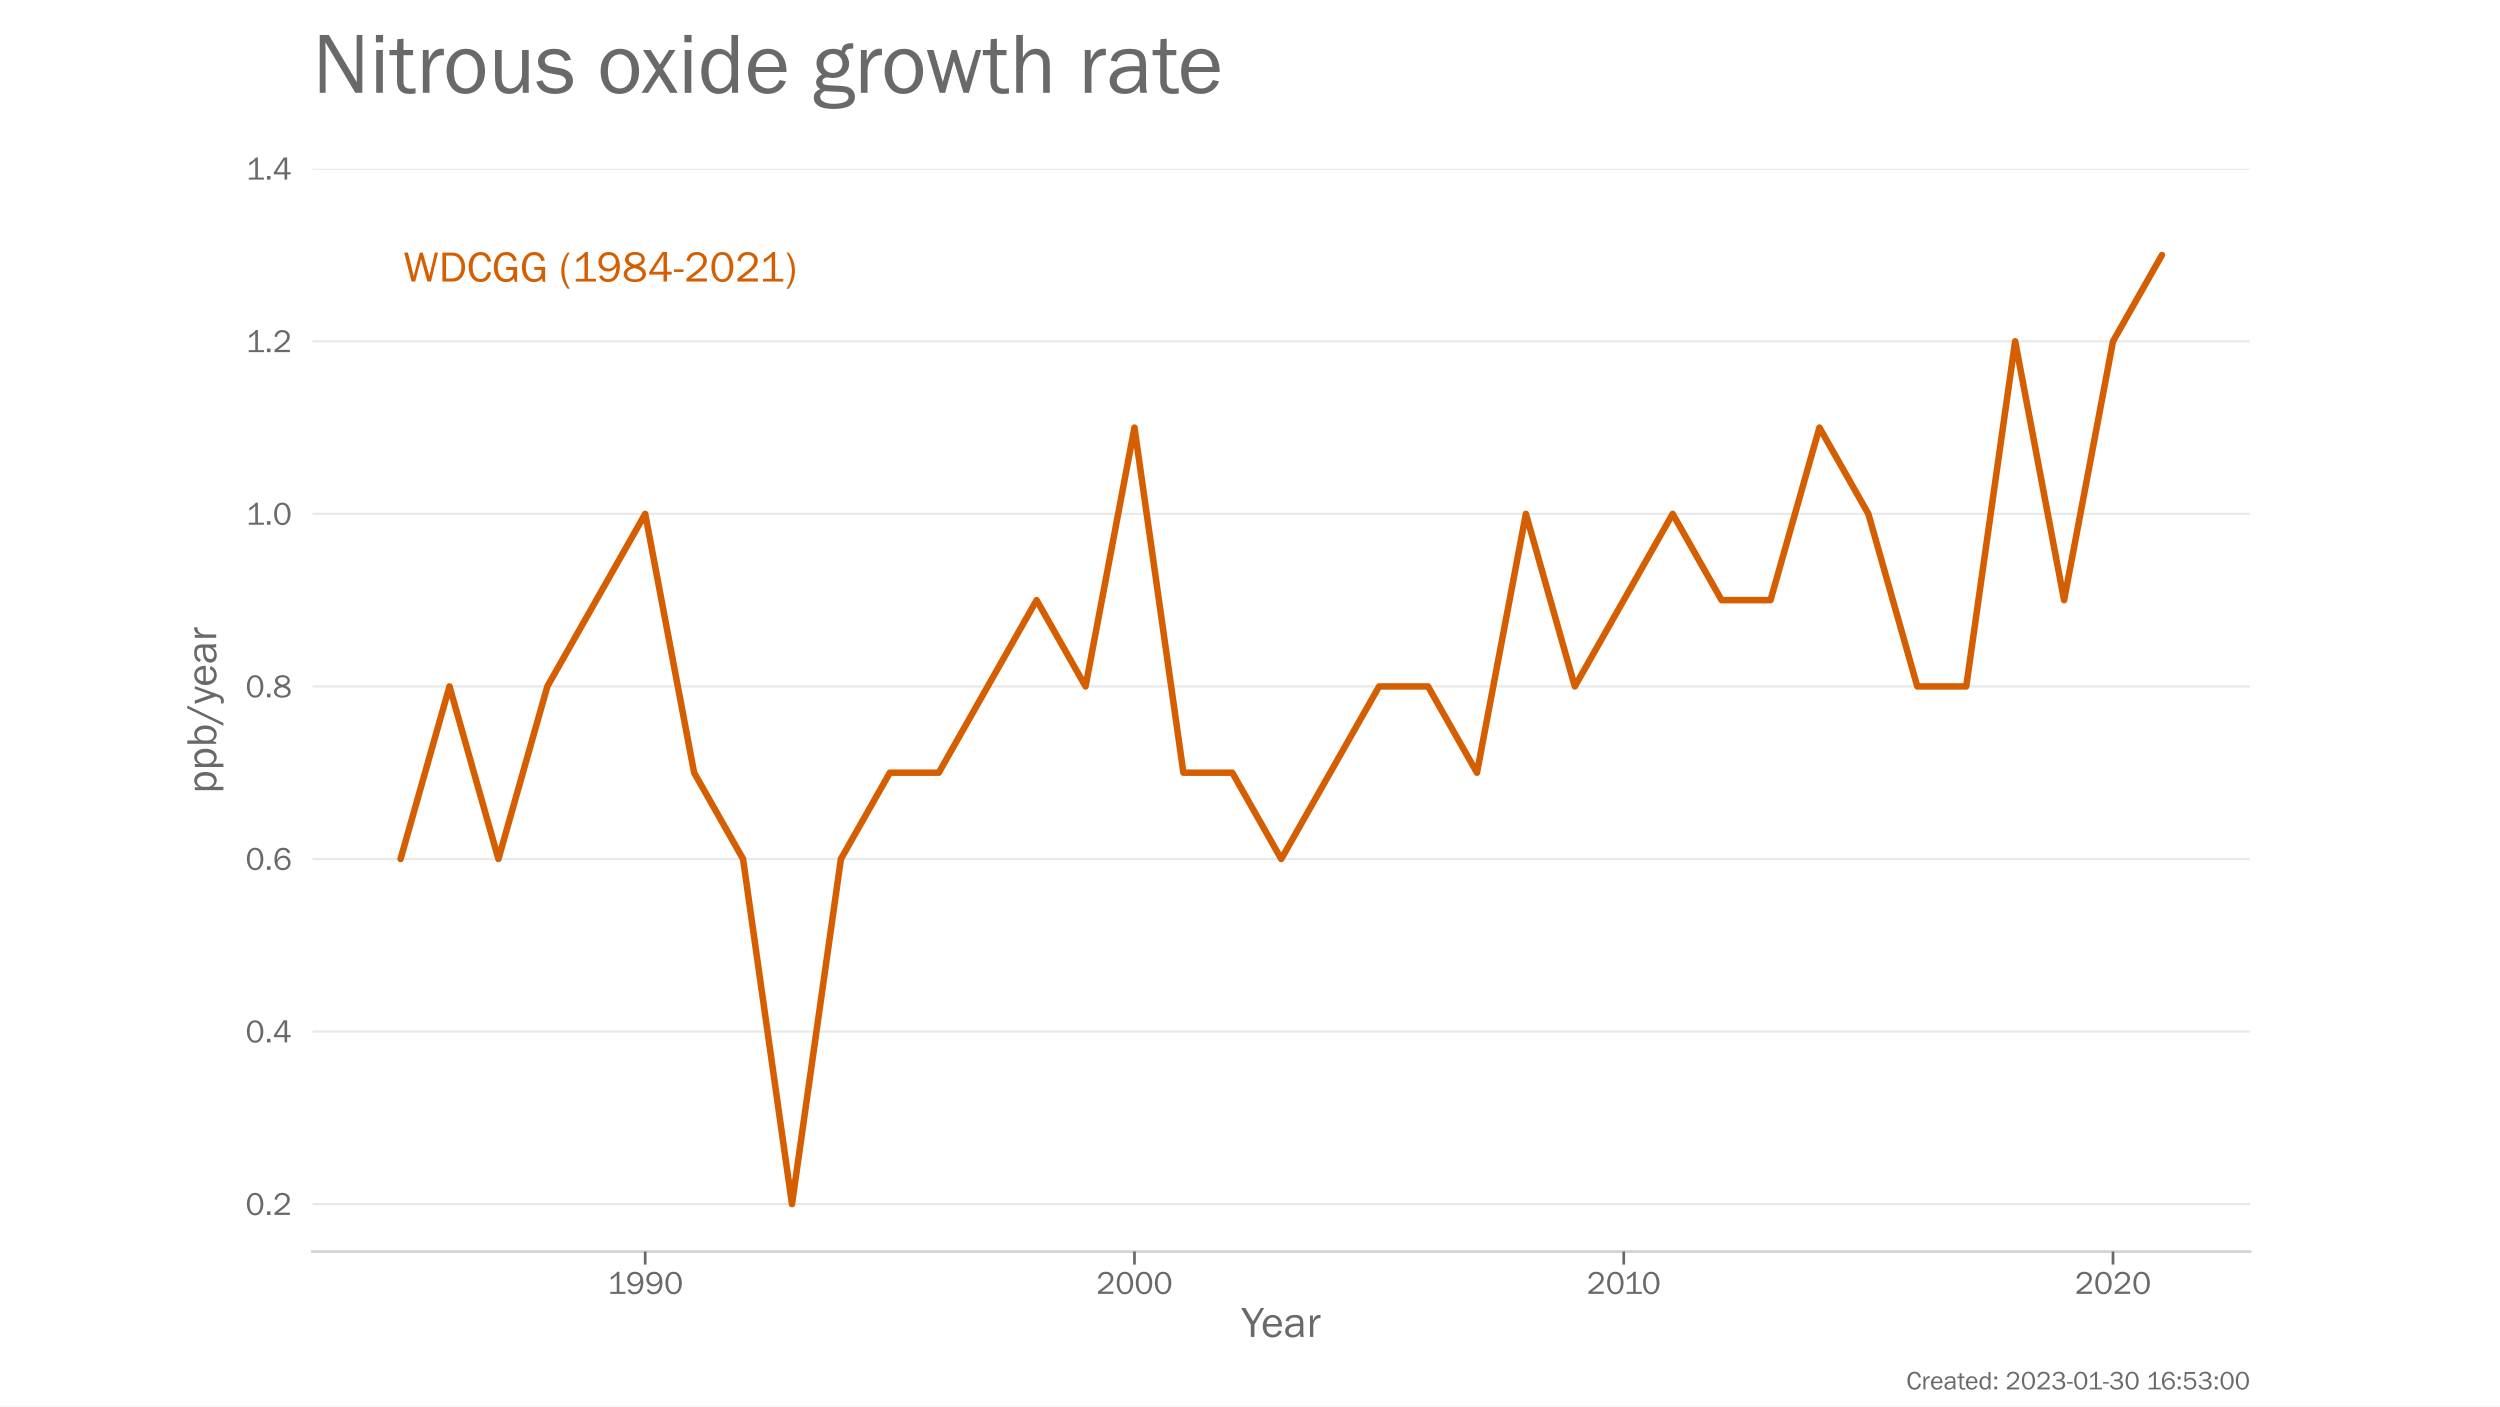
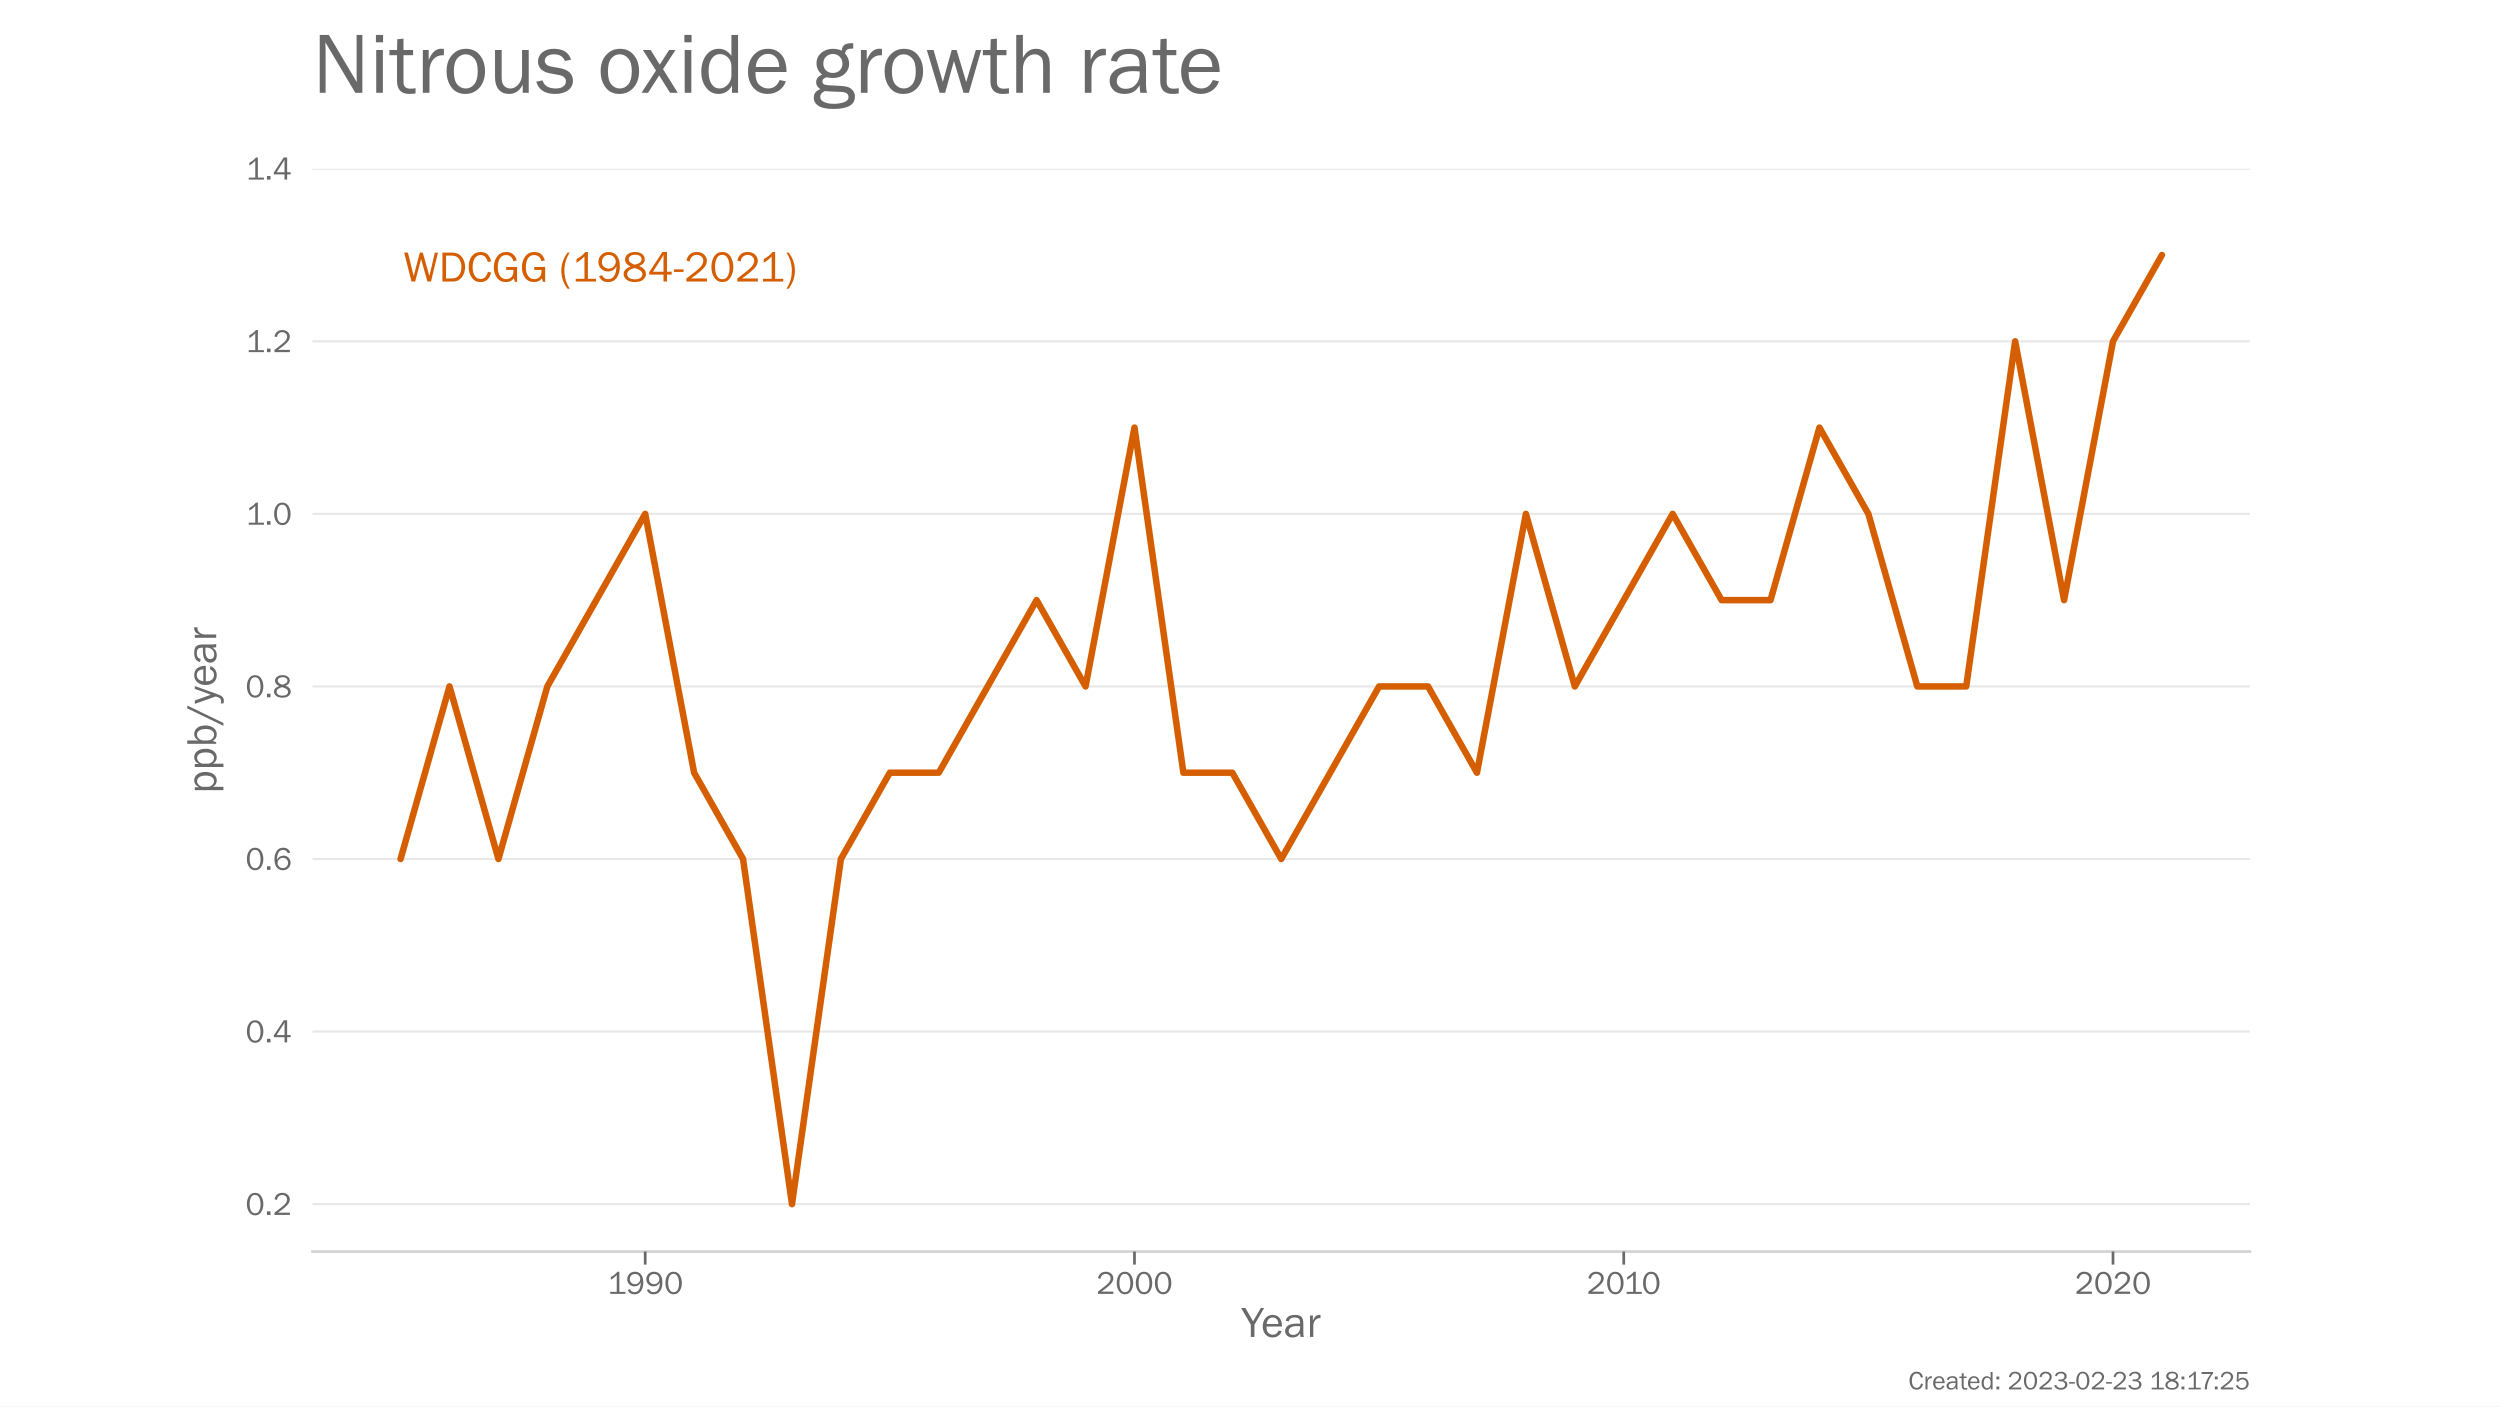
<svg xmlns="http://www.w3.org/2000/svg" xmlns:xlink="http://www.w3.org/1999/xlink" height="648pt" version="1.1" viewBox="0 0 1152 648" width="1152pt">
  <defs>
    <style type="text/css">*{stroke-linecap:butt;stroke-linejoin:round;}</style>
  </defs>
  <g id="figure_1">
    <g id="patch_1">
      <path d="M 0 648  L 1152 648  L 1152 0  L 0 0  z " style="fill:#ffffff;" />
    </g>
    <g id="axes_1">
      <g id="patch_2">
        <path d="M 144 576.72  L 1036.8 576.72  L 1036.8 77.76  L 144 77.76  z " style="fill:none;" />
      </g>
      <g id="patch_3">
        <path d="M 144 576.72  L 1036.8 576.72  " style="fill:none;stroke:#d3d3d3;stroke-linecap:square;stroke-linejoin:miter;stroke-width:1.25;" />
      </g>
      <g id="matplotlib.axis_1">
        <g id="xtick_1">
          <g id="line2d_1">
            <defs>
-               <path d="M 0 0  L 0 6  " id="ma81c5654a3" style="stroke:#696969;stroke-width:1.25;" />
+               <path d="M 0 0  L 0 6  " id="m50f2cbb5c1" style="stroke:#696969;stroke-width:1.25;" />
            </defs>
            <g>
-               <use style="fill:#696969;stroke:#696969;stroke-width:1.25;" x="297.309" xlink:href="#ma81c5654a3" y="576.72" />
+               <use style="fill:#696969;stroke:#696969;stroke-width:1.25;" x="297.309" xlink:href="#m50f2cbb5c1" y="576.72" />
            </g>
          </g>
          <g id="text_1">
            <g style="fill:#696969;" transform="translate(279.82 596.2184)scale(0.15 -0.15)">
              <defs>
                <path d="M 55.859 6.203  L 55.859 0  L 9.188 0  L 9.188 6.203  L 29.203 6.203  L 29.203 57.672  Q 20.359 48.438 10.844 43.266  L 10.844 51.656  Q 23.969 58.547 31.203 68.016  L 37.156 68.016  L 37.156 6.203  z " id="FranklinGothic-Book-49" />
                <path d="M 5.719 12.156  L 12.406 14.594  Q 16.547 5.375 26.375 5.375  Q 35.891 5.375 40.703 13.375  Q 45.516 21.391 45.656 35.109  Q 39.109 23.094 25.984 23.094  Q 16.703 23.094 10.406 29.422  Q 4.109 35.75 4.109 45.062  Q 4.109 54.547 10.719 61.281  Q 17.328 68.016 27.594 68.016  Q 40.141 68.016 46.828 59.203  Q 53.516 50.391 53.516 34.969  Q 53.516 18.75 46.438 8.719  Q 39.359 -1.312 26.266 -1.312  Q 10.984 -1.312 5.719 12.156  z M 27.828 29.781  Q 34.719 29.781 39.375 34.594  Q 44.047 39.406 44.047 45.844  Q 44.047 52.094 39.625 56.578  Q 35.203 61.078 27.984 61.078  Q 20.656 61.078 16.406 56.469  Q 12.156 51.859 12.156 45.219  Q 12.156 38.094 16.859 33.938  Q 21.578 29.781 27.828 29.781  z " id="FranklinGothic-Book-57" />
                <path d="M 29.391 -1.312  Q 17.875 -1.312 10.984 8.672  Q 4.109 18.656 4.109 33.453  Q 4.109 48 10.641 58  Q 17.188 68.016 29.156 68.016  Q 41.656 68.016 48.125 57.562  Q 54.594 47.125 54.594 33.062  Q 54.594 19.281 47.953 8.984  Q 41.312 -1.312 29.391 -1.312  z M 29.438 5.219  Q 37.891 5.219 41.938 12.859  Q 46 20.516 46 32.078  Q 46 44.734 41.844 53.125  Q 37.703 61.531 29.047 61.531  Q 20.703 61.531 16.625 53.859  Q 12.547 46.188 12.547 33.688  Q 12.547 20.703 16.844 12.953  Q 21.141 5.219 29.438 5.219  z " id="FranklinGothic-Book-48" />
              </defs>
              <use xlink:href="#FranklinGothic-Book-49" />
              <use x="57.268" xlink:href="#FranklinGothic-Book-57" />
              <use x="115.91" xlink:href="#FranklinGothic-Book-57" />
              <use x="174.553" xlink:href="#FranklinGothic-Book-48" />
            </g>
          </g>
        </g>
        <g id="xtick_2">
          <g id="line2d_2">
            <g>
-               <use style="fill:#696969;stroke:#696969;stroke-width:1.25;" x="522.764" xlink:href="#ma81c5654a3" y="576.72" />
+               <use style="fill:#696969;stroke:#696969;stroke-width:1.25;" x="522.764" xlink:href="#m50f2cbb5c1" y="576.72" />
            </g>
          </g>
          <g id="text_2">
            <g style="fill:#696969;" transform="translate(505.1714 596.2184)scale(0.15 -0.15)">
              <defs>
                <path d="M 52.484 6.938  L 52.484 0  L 5.172 0  L 5.172 6.938  Q 33.203 27.938 38.594 34.594  Q 44 41.266 44 47.797  Q 44 53.906 39.453 57.656  Q 34.906 61.422 29 61.422  Q 22.906 61.422 18.219 57.297  Q 13.531 53.172 12.938 46.094  L 5.172 48.438  Q 10.062 68.016 29.109 68.016  Q 39.406 68.016 45.844 62.156  Q 52.297 56.297 52.297 47.859  Q 52.297 42.047 49.234 36.672  Q 46.188 31.297 37.688 23.828  Q 29.203 16.359 15.719 6.938  z " id="FranklinGothic-Book-50" />
              </defs>
              <use xlink:href="#FranklinGothic-Book-50" />
              <use x="58.643" xlink:href="#FranklinGothic-Book-48" />
              <use x="117.285" xlink:href="#FranklinGothic-Book-48" />
              <use x="175.928" xlink:href="#FranklinGothic-Book-48" />
            </g>
          </g>
        </g>
        <g id="xtick_3">
          <g id="line2d_3">
            <g>
-               <use style="fill:#696969;stroke:#696969;stroke-width:1.25;" x="748.218" xlink:href="#ma81c5654a3" y="576.72" />
+               <use style="fill:#696969;stroke:#696969;stroke-width:1.25;" x="748.218" xlink:href="#m50f2cbb5c1" y="576.72" />
            </g>
          </g>
          <g id="text_3">
            <g style="fill:#696969;" transform="translate(731.151 596.2184)scale(0.15 -0.15)">
              <use xlink:href="#FranklinGothic-Book-50" />
              <use x="58.643" xlink:href="#FranklinGothic-Book-48" />
              <use x="113.535" xlink:href="#FranklinGothic-Book-49" />
              <use x="168.928" xlink:href="#FranklinGothic-Book-48" />
            </g>
          </g>
        </g>
        <g id="xtick_4">
          <g id="line2d_4">
            <g>
-               <use style="fill:#696969;stroke:#696969;stroke-width:1.25;" x="973.673" xlink:href="#ma81c5654a3" y="576.72" />
+               <use style="fill:#696969;stroke:#696969;stroke-width:1.25;" x="973.673" xlink:href="#m50f2cbb5c1" y="576.72" />
            </g>
          </g>
          <g id="text_4">
            <g style="fill:#696969;" transform="translate(956.0805 596.2184)scale(0.15 -0.15)">
              <use xlink:href="#FranklinGothic-Book-50" />
              <use x="58.643" xlink:href="#FranklinGothic-Book-48" />
              <use x="117.285" xlink:href="#FranklinGothic-Book-50" />
              <use x="175.928" xlink:href="#FranklinGothic-Book-48" />
            </g>
          </g>
        </g>
        <g id="text_5">
          <g style="fill:#696969;" transform="translate(572.1094 616.0481)scale(0.2 -0.2)">
            <defs>
              <path d="M 52 66.656  L 29.688 28.031  L 29.688 0  L 21.344 0  L 21.344 28.031  L -0.984 66.656  L 8.844 66.656  L 26.562 35.984  L 44.391 66.656  z " id="FranklinGothic-Book-89" />
              <path d="M 40.234 14.703  L 47.359 13.234  Q 45.406 6.938 39.734 2.812  Q 34.078 -1.312 26.422 -1.312  Q 16.312 -1.312 10.062 5.781  Q 3.812 12.891 3.812 24.422  Q 3.812 36.188 10.297 43.438  Q 16.797 50.688 26.609 50.688  Q 36.281 50.688 42.156 44  Q 48.047 37.312 48.188 23.969  L 12.359 23.969  Q 12.359 12.797 17.047 8.891  Q 21.734 4.984 26.953 4.984  Q 36.375 4.984 40.234 14.703  z M 39.797 29.688  Q 39.703 33.844 38.422 37.062  Q 37.156 40.281 34.125 42.547  Q 31.109 44.828 26.859 44.828  Q 21.141 44.828 17.156 40.719  Q 13.188 36.625 12.703 29.688  z " id="FranklinGothic-Book-101" />
              <path d="M 46.297 0  L 38.672 0  Q 38.234 2.344 37.797 8.891  Q 32.719 -1.312 20.516 -1.312  Q 12.203 -1.312 7.766 3.078  Q 3.328 7.469 3.328 13.625  Q 3.328 21.094 9.672 25.906  Q 16.016 30.719 31.25 30.719  Q 33.297 30.719 37.797 30.516  Q 37.797 36.375 36.891 38.984  Q 35.984 41.609 33.047 43.172  Q 30.125 44.734 25.344 44.734  Q 13.672 44.734 11.766 35.844  L 4.688 37.062  Q 7.281 50.688 26.469 50.688  Q 36.672 50.688 40.938 46.172  Q 45.219 41.656 45.219 30.516  L 45.219 9.578  Q 45.219 4.344 46.297 0  z M 37.797 24.656  Q 33.109 24.953 30.672 24.953  Q 21.578 24.953 16.547 21.969  Q 11.531 19 11.531 13.281  Q 11.531 9.672 14.234 7.125  Q 16.938 4.594 22.078 4.594  Q 29 4.594 33.469 9.625  Q 37.938 14.656 37.938 21.438  Q 37.938 22.797 37.797 24.656  z " id="FranklinGothic-Book-97" />
              <path d="M 15.328 0  L 7.672 0  L 7.672 49.312  L 14.406 49.312  L 14.406 37.797  Q 17.969 45.953 21.547 48.359  Q 25.141 50.781 28.906 50.781  Q 30.078 50.781 31.938 50.594  L 31.938 43.266  L 30.375 43.266  Q 24.031 43.266 19.828 38.531  Q 15.625 33.797 15.328 26.078  z " id="FranklinGothic-Book-114" />
            </defs>
            <use xlink:href="#FranklinGothic-Book-89" />
            <use x="45.025" xlink:href="#FranklinGothic-Book-101" />
            <use x="97.076" xlink:href="#FranklinGothic-Book-97" />
            <use x="149.957" xlink:href="#FranklinGothic-Book-114" />
          </g>
        </g>
      </g>
      <g id="matplotlib.axis_2">
        <g id="ytick_1">
          <g id="line2d_5">
-             <path clip-path="url(#pc7e4a5aca2)" d="M 144 554.853  L 1036.8 554.853  " style="fill:none;stroke:#d3d3d3;stroke-linecap:round;stroke-opacity:0.5;" />
+             <path clip-path="url(#pae54d6dba1)" d="M 144 554.853  L 1036.8 554.853  " style="fill:none;stroke:#d3d3d3;stroke-linecap:round;stroke-opacity:0.5;" />
          </g>
          <g id="text_6">
            <g style="fill:#696969;" transform="translate(113.1578 559.8524)scale(0.15 -0.15)">
              <defs>
                <path d="M 17.969 10.938  L 17.969 0  L 7.078 0  L 7.078 10.938  z " id="FranklinGothic-Book-46" />
              </defs>
              <use xlink:href="#FranklinGothic-Book-48" />
              <use x="58.643" xlink:href="#FranklinGothic-Book-46" />
              <use x="83.643" xlink:href="#FranklinGothic-Book-50" />
            </g>
          </g>
        </g>
        <g id="ytick_2">
          <g id="line2d_6">
-             <path clip-path="url(#pc7e4a5aca2)" d="M 144 475.338  L 1036.8 475.338  " style="fill:none;stroke:#d3d3d3;stroke-linecap:round;stroke-opacity:0.5;" />
+             <path clip-path="url(#pae54d6dba1)" d="M 144 475.338  L 1036.8 475.338  " style="fill:none;stroke:#d3d3d3;stroke-linecap:round;stroke-opacity:0.5;" />
          </g>
          <g id="text_7">
            <g style="fill:#696969;" transform="translate(113.1578 480.3369)scale(0.15 -0.15)">
              <defs>
                <path d="M 44.094 0  L 36.031 0  L 36.031 15.875  L 3.078 15.875  L 3.078 21.484  L 33.641 68.062  L 44.094 68.062  L 44.094 22.469  L 54.891 22.469  L 54.891 15.875  L 44.094 15.875  z M 36.031 22.469  L 36.031 54  Q 36.031 57.422 36.188 61.375  Q 34.078 57.516 32.562 55.125  L 11.766 22.469  z " id="FranklinGothic-Book-52" />
              </defs>
              <use xlink:href="#FranklinGothic-Book-48" />
              <use x="58.643" xlink:href="#FranklinGothic-Book-46" />
              <use x="83.643" xlink:href="#FranklinGothic-Book-52" />
            </g>
          </g>
        </g>
        <g id="ytick_3">
          <g id="line2d_7">
-             <path clip-path="url(#pc7e4a5aca2)" d="M 144 395.822  L 1036.8 395.822  " style="fill:none;stroke:#d3d3d3;stroke-linecap:round;stroke-opacity:0.5;" />
+             <path clip-path="url(#pae54d6dba1)" d="M 144 395.822  L 1036.8 395.822  " style="fill:none;stroke:#d3d3d3;stroke-linecap:round;stroke-opacity:0.5;" />
          </g>
          <g id="text_8">
            <g style="fill:#696969;" transform="translate(113.1578 400.8214)scale(0.15 -0.15)">
              <defs>
                <path d="M 53.562 53.031  L 46.047 50.984  Q 42.188 61.141 31.984 61.141  Q 13.234 61.141 12.797 30.125  Q 15.766 37.016 21.234 40.328  Q 26.703 43.656 32.812 43.656  Q 42.094 43.656 48.359 37.188  Q 54.641 30.719 54.641 21.688  Q 54.641 12.312 47.969 5.5  Q 41.312 -1.312 30.906 -1.312  Q 19.094 -1.312 12.078 7.594  Q 5.078 16.5 5.078 31.844  Q 5.078 46.828 11.688 57.422  Q 18.312 68.016 32.172 68.016  Q 48.141 68.016 53.562 53.031  z M 30.766 5.375  Q 37.844 5.375 42.359 10.031  Q 46.875 14.703 46.875 21.234  Q 46.875 27.688 42.453 32.297  Q 38.031 36.922 31.5 36.922  Q 24.75 36.922 19.719 32.078  Q 14.703 27.25 14.703 20.75  Q 14.703 14.75 19.188 10.062  Q 23.688 5.375 30.766 5.375  z " id="FranklinGothic-Book-54" />
              </defs>
              <use xlink:href="#FranklinGothic-Book-48" />
              <use x="58.643" xlink:href="#FranklinGothic-Book-46" />
              <use x="83.643" xlink:href="#FranklinGothic-Book-54" />
            </g>
          </g>
        </g>
        <g id="ytick_4">
          <g id="line2d_8">
-             <path clip-path="url(#pc7e4a5aca2)" d="M 144 316.307  L 1036.8 316.307  " style="fill:none;stroke:#d3d3d3;stroke-linecap:round;stroke-opacity:0.5;" />
+             <path clip-path="url(#pae54d6dba1)" d="M 144 316.307  L 1036.8 316.307  " style="fill:none;stroke:#d3d3d3;stroke-linecap:round;stroke-opacity:0.5;" />
          </g>
          <g id="text_9">
            <g style="fill:#696969;" transform="translate(113.1578 321.3058)scale(0.15 -0.15)">
              <defs>
                <path d="M 19.484 34.578  Q 6.844 40.094 6.844 50.594  Q 6.844 58.203 13.141 63.109  Q 19.438 68.016 29.828 68.016  Q 40.094 68.016 46.141 63.297  Q 52.203 58.594 52.203 50.984  Q 52.203 40.375 39.266 35.797  Q 49.703 30.953 52.359 26.453  Q 55.031 21.969 55.031 17.484  Q 55.031 9.469 48.219 4.078  Q 41.406 -1.312 29.734 -1.312  Q 17.281 -1.312 10.438 4.172  Q 3.609 9.672 3.609 17.234  Q 3.609 28.516 19.484 34.578  z M 29.594 38.719  Q 37.984 40.969 41.453 43.891  Q 44.922 46.828 44.922 51.219  Q 44.922 56.344 40.797 59  Q 36.672 61.672 29.938 61.672  Q 23.484 61.672 19.375 58.859  Q 15.281 56.062 15.281 51.312  Q 15.281 46.625 19.844 43.203  Q 24.422 39.797 29.594 38.719  z M 28.656 31.062  Q 11.766 27.047 11.766 16.938  Q 11.766 11.672 16.375 8.328  Q 21 4.984 29.984 4.984  Q 37.594 4.984 42.234 8.25  Q 46.875 11.531 46.875 16.609  Q 46.875 26.312 28.656 31.062  z " id="FranklinGothic-Book-56" />
              </defs>
              <use xlink:href="#FranklinGothic-Book-48" />
              <use x="58.643" xlink:href="#FranklinGothic-Book-46" />
              <use x="83.643" xlink:href="#FranklinGothic-Book-56" />
            </g>
          </g>
        </g>
        <g id="ytick_5">
          <g id="line2d_9">
-             <path clip-path="url(#pc7e4a5aca2)" d="M 144 236.791  L 1036.8 236.791  " style="fill:none;stroke:#d3d3d3;stroke-linecap:round;stroke-opacity:0.5;" />
+             <path clip-path="url(#pae54d6dba1)" d="M 144 236.791  L 1036.8 236.791  " style="fill:none;stroke:#d3d3d3;stroke-linecap:round;stroke-opacity:0.5;" />
          </g>
          <g id="text_10">
            <g style="fill:#696969;" transform="translate(113.2516 241.7903)scale(0.15 -0.15)">
              <use xlink:href="#FranklinGothic-Book-49" />
              <use x="58.018" xlink:href="#FranklinGothic-Book-46" />
              <use x="83.018" xlink:href="#FranklinGothic-Book-48" />
            </g>
          </g>
        </g>
        <g id="ytick_6">
          <g id="line2d_10">
-             <path clip-path="url(#pc7e4a5aca2)" d="M 144 157.276  L 1036.8 157.276  " style="fill:none;stroke:#d3d3d3;stroke-linecap:round;stroke-opacity:0.5;" />
+             <path clip-path="url(#pae54d6dba1)" d="M 144 157.276  L 1036.8 157.276  " style="fill:none;stroke:#d3d3d3;stroke-linecap:round;stroke-opacity:0.5;" />
          </g>
          <g id="text_11">
            <g style="fill:#696969;" transform="translate(113.2516 162.2748)scale(0.15 -0.15)">
              <use xlink:href="#FranklinGothic-Book-49" />
              <use x="58.018" xlink:href="#FranklinGothic-Book-46" />
              <use x="83.018" xlink:href="#FranklinGothic-Book-50" />
            </g>
          </g>
        </g>
        <g id="ytick_7">
          <g id="line2d_11">
-             <path clip-path="url(#pc7e4a5aca2)" d="M 144 77.76  L 1036.8 77.76  " style="fill:none;stroke:#d3d3d3;stroke-linecap:round;stroke-opacity:0.5;" />
+             <path clip-path="url(#pae54d6dba1)" d="M 144 77.76  L 1036.8 77.76  " style="fill:none;stroke:#d3d3d3;stroke-linecap:round;stroke-opacity:0.5;" />
          </g>
          <g id="text_12">
            <g style="fill:#696969;" transform="translate(113.2516 82.75922)scale(0.15 -0.15)">
              <use xlink:href="#FranklinGothic-Book-49" />
              <use x="58.018" xlink:href="#FranklinGothic-Book-46" />
              <use x="83.018" xlink:href="#FranklinGothic-Book-52" />
            </g>
          </g>
        </g>
        <g id="text_13">
          <g style="fill:#696969;" transform="translate(99.62344 365.6369)rotate(-90)scale(0.2 -0.2)">
            <defs>
              <path d="M 15.328 -16.656  L 7.672 -16.656  L 7.672 49.312  L 14.547 49.312  L 14.547 39.75  Q 19.781 50.688 30.125 50.688  Q 38.875 50.688 44.234 43.375  Q 49.609 36.078 49.609 24.906  Q 49.609 12.844 44.094 5.766  Q 38.578 -1.312 29.938 -1.312  Q 20.656 -1.312 15.328 7.516  z M 15.328 31.781  L 15.328 17.922  Q 16.062 12.312 20.062 8.641  Q 24.078 4.984 28.422 4.984  Q 33.453 4.984 37.328 9.375  Q 41.219 13.766 41.219 24.562  Q 41.219 33.891 37.703 38.938  Q 34.188 44 28.375 44  Q 23.781 44 20.141 40.422  Q 16.5 36.859 15.328 31.781  z " id="FranklinGothic-Book-112" />
              <path d="M 11.375 0  L 7.672 0  L 7.672 66.656  L 15.328 66.656  L 15.328 41.109  Q 20.609 50.688 29.891 50.688  Q 38.375 50.688 44.109 44  Q 49.859 37.312 49.859 24.562  Q 49.859 13.578 44.219 6.125  Q 38.578 -1.312 29.547 -1.312  Q 19.484 -1.312 14.109 8.156  z M 15.328 19.344  Q 15.875 11.766 20 8.344  Q 24.125 4.938 28.719 4.938  Q 34.578 4.938 38.156 10.016  Q 41.75 15.094 41.75 23.922  Q 41.75 33.453 38.281 38.891  Q 34.812 44.344 28.656 44.344  Q 23.828 44.344 19.938 40.453  Q 16.062 36.578 15.328 30.422  z " id="FranklinGothic-Book-98" />
              <path d="M 1.859 -16.656  L -4.688 -16.656  L 35.547 66.656  L 42.094 66.656  z " id="FranklinGothic-Book-47" />
              <path d="M 41.5 49.312  L 21.734 -5.766  Q 17.438 -17.672 8.016 -17.672  Q 5.031 -17.672 1.422 -16.656  L 1.422 -10.641  Q 4.391 -11.328 6.547 -11.328  Q 10.203 -11.328 12.672 -9.219  Q 15.141 -7.125 17.578 0.922  L 0.531 49.312  L 8.344 49.312  L 21.531 12.25  L 35.062 49.312  z " id="FranklinGothic-Book-121" />
            </defs>
            <use xlink:href="#FranklinGothic-Book-112" />
            <use x="53.418" xlink:href="#FranklinGothic-Book-112" />
            <use x="106.836" xlink:href="#FranklinGothic-Book-98" />
            <use x="160.547" xlink:href="#FranklinGothic-Book-47" />
            <use x="205.957" xlink:href="#FranklinGothic-Book-121" />
            <use x="246.086" xlink:href="#FranklinGothic-Book-101" />
            <use x="298.137" xlink:href="#FranklinGothic-Book-97" />
            <use x="351.018" xlink:href="#FranklinGothic-Book-114" />
          </g>
        </g>
      </g>
      <g id="text_14">
        <g style="fill:#696969;" transform="translate(144 42.76)scale(0.4 -0.4)">
          <defs>
            <path d="M 57.422 0  L 49.312 0  L 14.844 58.109  L 14.938 53.719  Q 15.094 51.219 15.094 49.516  L 15.094 0  L 8.344 0  L 8.344 66.656  L 18.797 66.656  L 51.031 12.312  L 50.922 16.938  Q 50.828 19.672 50.828 21.781  L 50.828 66.656  L 57.422 66.656  z " id="FranklinGothic-Book-78" />
            <path d="M 15.578 66.656  L 15.578 58.156  L 7.328 58.156  L 7.328 66.656  z M 15.328 49.312  L 15.328 0  L 7.672 0  L 7.672 49.312  z " id="FranklinGothic-Book-105" />
            <path d="M 30.031 5.281  L 30.031 -0.781  Q 25.984 -1.312 23 -1.312  Q 8.688 -1.312 8.688 13.625  L 8.688 43.312  L -0.047 43.312  L -0.047 49.312  L 8.688 49.312  L 9.031 61.719  L 16.156 62.406  L 16.156 49.312  L 27.203 49.312  L 27.203 43.312  L 16.156 43.312  L 16.156 12.359  Q 16.156 4.734 24.078 4.734  Q 26.703 4.734 30.031 5.281  z " id="FranklinGothic-Book-116" />
            <path d="M 25.344 -1.312  Q 15.188 -1.312 9.5 6.203  Q 3.812 13.719 3.812 24.859  Q 3.812 36.625 10.203 43.656  Q 16.609 50.688 26.125 50.688  Q 36.328 50.688 42.203 43.281  Q 48.094 35.891 48.094 24.812  Q 48.094 13.281 41.75 5.984  Q 35.406 -1.312 25.344 -1.312  z M 25.922 4.984  Q 31.781 4.984 35.734 9.812  Q 39.703 14.656 39.703 24.859  Q 39.703 35.109 35.547 39.719  Q 31.391 44.344 25.828 44.344  Q 20.125 44.344 16.156 39.672  Q 12.203 35.016 12.203 24.906  Q 12.203 14.203 16.156 9.594  Q 20.125 4.984 25.922 4.984  z " id="FranklinGothic-Book-111" />
            <path d="M 46.484 0  L 39.594 0  L 39.594 9.422  Q 34.328 -1.312 23.875 -1.312  Q 16.312 -1.312 11.984 3.656  Q 7.672 8.641 7.672 17.828  L 7.672 49.312  L 15.328 49.312  L 15.328 17.828  Q 15.328 10.5 18.375 7.734  Q 21.438 4.984 25.094 4.984  Q 28.812 4.984 31.812 7.078  Q 34.812 9.188 36.812 13.062  Q 38.812 16.938 38.812 21.531  L 38.812 49.312  L 46.484 49.312  z " id="FranklinGothic-Book-117" />
            <path d="M 1.031 12.797  L 8.344 14.312  Q 10.797 4.984 23.781 4.984  Q 28.562 4.984 31.875 7.125  Q 35.203 9.281 35.203 13.188  Q 35.203 19 26.766 20.562  L 16.359 22.516  Q 10.25 23.688 6.641 27.094  Q 3.031 30.516 3.031 36.141  Q 3.031 42.328 7.953 46.5  Q 12.891 50.688 21.234 50.688  Q 37.312 50.688 41.062 38.141  L 34.031 36.625  Q 31 44.344 21.578 44.344  Q 16.891 44.344 13.891 42.406  Q 10.891 40.484 10.891 37.016  Q 10.891 31.547 18.562 30.125  L 28.172 28.422  Q 43.266 25.688 43.266 13.812  Q 43.266 7.031 37.641 2.859  Q 32.031 -1.312 22.703 -1.312  Q 5.172 -1.312 1.031 12.797  z " id="FranklinGothic-Book-115" />
            <path id="FranklinGothic-Book-32" />
            <path d="M 42.047 0  L 33.203 0  L 20.656 20.016  L 7.812 0  L 0.344 0  L 16.938 25.594  L 1.953 49.312  L 10.797 49.312  L 21.344 32.469  L 32.078 49.312  L 39.453 49.312  L 25.094 27.25  z " id="FranklinGothic-Book-120" />
            <path d="M 46.188 66.656  L 46.188 0  L 39.203 0  L 39.203 8.453  Q 34.031 -1.312 23.641 -1.312  Q 14.984 -1.312 9.422 5.938  Q 3.859 13.188 3.859 24.266  Q 3.859 35.594 9.375 43.141  Q 14.891 50.688 24.031 50.688  Q 32.906 50.688 38.531 42.578  L 38.531 66.656  z M 38.531 30.281  Q 38.531 36.766 34.562 40.672  Q 30.609 44.578 25.344 44.578  Q 19.625 44.578 15.938 39.5  Q 12.25 34.422 12.25 25.25  Q 12.25 15.328 15.641 10.156  Q 19.047 4.984 24.953 4.984  Q 30.328 4.984 34.422 9.469  Q 38.531 13.969 38.531 20.016  z " id="FranklinGothic-Book-100" />
            <path d="M 47.953 57.031  L 47.953 50.922  Q 42.672 50.922 40.891 49.703  Q 39.109 48.484 38.531 45.312  Q 43.266 39.844 43.266 33.406  Q 43.266 26.656 38.109 21.828  Q 32.953 17 24.266 17  Q 22.312 17 20.906 17.281  Q 18.219 17.828 17.531 17.828  Q 16.219 17.828 14.359 16.531  Q 12.5 15.234 12.5 13.188  Q 12.5 10.25 15.188 9.375  Q 17.875 8.5 27.828 8.25  Q 36.281 8.016 40.312 7.109  Q 44.344 6.203 47.125 3.094  Q 49.906 0 49.906 -4.5  Q 49.906 -18.609 25.094 -18.609  Q 13.328 -18.609 7.938 -15.062  Q 2.547 -11.531 2.547 -5.609  Q 2.547 1.562 10.062 4.25  Q 5.219 7.422 5.219 12.203  Q 5.219 17.922 12.062 20.953  Q 5.672 26.125 5.672 33.984  Q 5.672 41.312 11.141 46  Q 16.609 50.688 24.469 50.688  Q 30.031 50.688 34.578 48.578  Q 35.297 53.422 37.953 55.266  Q 40.625 57.125 46.047 57.125  Q 46.578 57.125 47.953 57.031  z M 24.516 22.859  Q 29.391 22.859 32.469 25.859  Q 35.547 28.859 35.547 33.641  Q 35.547 38.531 32.344 41.625  Q 29.156 44.734 24.609 44.734  Q 20.266 44.734 16.891 41.828  Q 13.531 38.922 13.531 33.547  Q 13.531 28.766 16.547 25.812  Q 19.578 22.859 24.516 22.859  z M 15.328 2  Q 9.969 -0.344 9.969 -4.781  Q 9.969 -8.547 14.375 -10.625  Q 18.797 -12.703 25.641 -12.703  Q 31.984 -12.703 37.25 -10.906  Q 42.531 -9.125 42.531 -4.891  Q 42.531 -2.594 40.969 -1.125  Q 39.406 0.344 36.688 0.734  Q 33.984 1.125 27.25 1.312  Q 19.188 1.516 15.328 2  z " id="FranklinGothic-Book-103" />
            <path d="M 64.5 49.312  L 50.297 0  L 44.094 0  L 33.062 36.625  L 22.953 0  L 16.656 0  L 1.859 49.312  L 9.578 49.312  L 20.266 12.547  L 30.516 49.312  L 36.141 49.312  L 47.219 12.406  L 58.297 49.312  z " id="FranklinGothic-Book-119" />
            <path d="M 46.344 0  L 38.672 0  L 38.672 29.938  Q 38.672 35.203 38.016 37.844  Q 37.359 40.484 34.891 42.406  Q 32.422 44.344 29.203 44.344  Q 23.297 44.344 19.312 39.5  Q 15.328 34.672 15.328 26.562  L 15.328 0  L 7.672 0  L 7.672 66.656  L 15.328 66.656  L 15.328 40.234  Q 20.562 50.688 30.281 50.688  Q 34.625 50.688 38.016 48.969  Q 41.406 47.266 43.203 44.484  Q 45.016 41.703 45.672 38.984  Q 46.344 36.281 46.344 29.938  z " id="FranklinGothic-Book-104" />
          </defs>
          <use xlink:href="#FranklinGothic-Book-78" />
          <use x="65.723" xlink:href="#FranklinGothic-Book-105" />
          <use x="88.672" xlink:href="#FranklinGothic-Book-116" />
          <use x="119.434" xlink:href="#FranklinGothic-Book-114" />
          <use x="150.643" xlink:href="#FranklinGothic-Book-111" />
          <use x="202.596" xlink:href="#FranklinGothic-Book-117" />
          <use x="256.746" xlink:href="#FranklinGothic-Book-115" />
          <use x="303.133" xlink:href="#FranklinGothic-Book-32" />
          <use x="328.133" xlink:href="#FranklinGothic-Book-111" />
          <use x="378.711" xlink:href="#FranklinGothic-Book-120" />
          <use x="421.094" xlink:href="#FranklinGothic-Book-105" />
          <use x="444.043" xlink:href="#FranklinGothic-Book-100" />
          <use x="497.9" xlink:href="#FranklinGothic-Book-101" />
          <use x="549.951" xlink:href="#FranklinGothic-Book-32" />
          <use x="574.951" xlink:href="#FranklinGothic-Book-103" />
          <use x="624.072" xlink:href="#FranklinGothic-Book-114" />
          <use x="655.281" xlink:href="#FranklinGothic-Book-111" />
          <use x="705.859" xlink:href="#FranklinGothic-Book-119" />
          <use x="772.266" xlink:href="#FranklinGothic-Book-116" />
          <use x="803.027" xlink:href="#FranklinGothic-Book-104" />
          <use x="857.031" xlink:href="#FranklinGothic-Book-32" />
          <use x="882.031" xlink:href="#FranklinGothic-Book-114" />
          <use x="914.99" xlink:href="#FranklinGothic-Book-97" />
          <use x="967.871" xlink:href="#FranklinGothic-Book-116" />
          <use x="996.883" xlink:href="#FranklinGothic-Book-101" />
        </g>
      </g>
      <g id="legend_1">
        <g id="line2d_12" />
        <g id="text_15">
          <g style="fill:#d55e00;" transform="translate(185.856 129.7184)scale(0.2 -0.2)">
            <defs>
              <path d="M 79.828 66.656  L 63.766 0  L 55.422 0  L 40.875 51.703  L 27.344 0  L 18.797 0  L 1.906 66.656  L 10.547 66.656  L 23.875 12.641  L 38.031 66.656  L 44.781 66.656  L 60.062 12.641  L 72.516 66.656  z " id="FranklinGothic-Book-87" />
              <path d="M 8.344 0  L 8.344 66.656  L 30.719 66.656  Q 44.828 66.656 52.688 57.031  Q 60.547 47.406 60.547 33.5  Q 60.547 19.391 52.875 9.688  Q 45.219 0 33.453 0  z M 16.703 7.078  L 30.219 7.078  Q 40.969 7.078 46.531 14.5  Q 52.094 21.922 52.094 34.078  Q 52.094 43.953 46.797 51.812  Q 41.5 59.672 30.219 59.672  L 16.703 59.672  z " id="FranklinGothic-Book-68" />
              <path d="M 48.297 22.406  L 55.906 20.703  Q 50.438 -1.312 31.203 -1.312  Q 18.562 -1.312 11.359 8.891  Q 4.156 19.094 4.156 33.984  Q 4.156 49.359 11.672 58.688  Q 19.188 68.016 31.844 68.016  Q 50.594 68.016 55.906 46.578  L 48.047 45.016  Q 43.75 60.938 31.781 60.938  Q 22.953 60.938 18.094 53.531  Q 13.234 46.141 13.234 32.766  Q 13.234 20.516 18.203 13.109  Q 23.188 5.719 31.391 5.719  Q 44.141 5.719 48.297 22.406  z " id="FranklinGothic-Book-67" />
              <path d="M 57.719 33.594  L 57.719 -0.875  L 52.594 -0.875  L 50.297 7.469  Q 44.141 -1.312 31.984 -1.312  Q 18.797 -1.312 11.469 8.594  Q 4.156 18.5 4.156 32.672  Q 4.156 47.797 11.906 57.906  Q 19.672 68.016 33.016 68.016  Q 51.422 68.016 57.031 48.688  L 49.125 46.781  Q 47.406 54.203 42.719 57.562  Q 38.031 60.938 32.469 60.938  Q 22.609 60.938 17.922 52.969  Q 13.234 45.016 13.234 33.016  Q 13.234 20.062 18.484 12.766  Q 23.734 5.469 32.766 5.469  Q 39.797 5.469 44.5 10.125  Q 49.219 14.797 49.219 23  Q 49.219 24.516 49.125 26.609  L 32.625 26.609  L 32.625 33.594  z " id="FranklinGothic-Book-71" />
              <path d="M 24.703 -16.656  L 19.578 -16.656  Q 5.219 2.203 5.219 25.094  Q 5.219 46.969 19.578 66.656  L 24.703 66.656  Q 12.359 48.25 12.359 25  Q 12.359 2.828 24.703 -16.656  z " id="FranklinGothic-Book-40" />
              <path d="M 23.531 27.984  L 23.531 22.016  L 1.469 22.016  L 1.469 27.984  z " id="FranklinGothic-Book-45" />
              <path d="M 4.641 66.656  L 9.719 66.656  Q 24.125 47.797 24.125 24.906  Q 24.125 3.031 9.719 -16.656  L 4.641 -16.656  Q 17 1.766 17 25  Q 17 47.172 4.641 66.656  z " id="FranklinGothic-Book-41" />
            </defs>
            <use xlink:href="#FranklinGothic-Book-87" />
            <use x="81.738" xlink:href="#FranklinGothic-Book-68" />
            <use x="146.436" xlink:href="#FranklinGothic-Book-67" />
            <use x="204.346" xlink:href="#FranklinGothic-Book-71" />
            <use x="269.043" xlink:href="#FranklinGothic-Book-71" />
            <use x="333.74" xlink:href="#FranklinGothic-Book-32" />
            <use x="358.74" xlink:href="#FranklinGothic-Book-40" />
            <use x="388.086" xlink:href="#FranklinGothic-Book-49" />
            <use x="445.354" xlink:href="#FranklinGothic-Book-57" />
            <use x="503.996" xlink:href="#FranklinGothic-Book-56" />
            <use x="563.389" xlink:href="#FranklinGothic-Book-52" />
            <use x="622.031" xlink:href="#FranklinGothic-Book-45" />
            <use x="647.031" xlink:href="#FranklinGothic-Book-50" />
            <use x="705.674" xlink:href="#FranklinGothic-Book-48" />
            <use x="764.316" xlink:href="#FranklinGothic-Book-50" />
            <use x="819.459" xlink:href="#FranklinGothic-Book-49" />
            <use x="878.102" xlink:href="#FranklinGothic-Book-41" />
          </g>
        </g>
      </g>
      <g id="line2d_13">
-         <path clip-path="url(#pc7e4a5aca2)" d="M 184.582 395.822  L 207.127 316.307  L 229.673 395.822  L 252.218 316.307  L 274.764 276.549  L 297.309 236.791  L 319.855 356.064  L 342.4 395.822  L 364.945 554.853  L 387.491 395.822  L 410.036 356.064  L 432.582 356.064  L 455.127 316.307  L 477.673 276.549  L 500.218 316.307  L 522.764 197.033  L 545.309 356.064  L 567.855 356.064  L 590.4 395.822  L 612.945 356.064  L 635.491 316.307  L 658.036 316.307  L 680.582 356.064  L 703.127 236.791  L 725.673 316.307  L 748.218 276.549  L 770.764 236.791  L 793.309 276.549  L 815.855 276.549  L 838.4 197.033  L 860.945 236.791  L 883.491 316.307  L 906.036 316.307  L 928.582 157.276  L 951.127 276.549  L 973.673 157.276  L 996.218 117.518  " style="fill:none;stroke:#d55e00;stroke-linecap:round;stroke-width:3;" />
+         <path clip-path="url(#pae54d6dba1)" d="M 184.582 395.822  L 207.127 316.307  L 229.673 395.822  L 252.218 316.307  L 274.764 276.549  L 297.309 236.791  L 319.855 356.064  L 342.4 395.822  L 364.945 554.853  L 387.491 395.822  L 410.036 356.064  L 432.582 356.064  L 455.127 316.307  L 477.673 276.549  L 500.218 316.307  L 522.764 197.033  L 545.309 356.064  L 567.855 356.064  L 590.4 395.822  L 612.945 356.064  L 635.491 316.307  L 658.036 316.307  L 680.582 356.064  L 703.127 236.791  L 725.673 316.307  L 748.218 276.549  L 770.764 236.791  L 793.309 276.549  L 815.855 276.549  L 838.4 197.033  L 860.945 236.791  L 883.491 316.307  L 906.036 316.307  L 928.582 157.276  L 951.127 276.549  L 973.673 157.276  L 996.218 117.518  " style="fill:none;stroke:#d55e00;stroke-linecap:round;stroke-width:3;" />
      </g>
    </g>
    <g id="text_16">
      <g id="patch_4">
-         <path d="M 874.494 646.183  L 1040.76 646.183  L 1040.76 628.265  L 874.494 628.265  z " style="fill:#ffffff;stroke:#ffffff;stroke-linejoin:miter;" />
-       </g>
-       <g style="fill:#696969;" transform="translate(878.4544 640.224)scale(0.12 -0.12)">
+         <path d="M 875.454 646.183  L 1040.76 646.183  L 1040.76 628.265  L 875.454 628.265  z " style="fill:#ffffff;stroke:#ffffff;stroke-linejoin:miter;" />
+       </g>
+       <g style="fill:#696969;" transform="translate(879.4144 640.224)scale(0.12 -0.12)">
        <defs>
          <path d="M 17.969 49.312  L 17.969 38.375  L 7.078 38.375  L 7.078 49.312  z M 17.969 10.984  L 17.969 0  L 7.078 0  L 7.078 10.984  z " id="FranklinGothic-Book-58" />
          <path d="M 19.344 31.344  L 19.344 37.984  L 26.953 37.984  Q 35.297 37.984 38.891 41.406  Q 42.484 44.828 42.484 49.703  Q 42.484 55.078 38.469 58.219  Q 34.469 61.375 28.422 61.375  Q 17.188 61.375 12.891 50.531  L 5.375 52.688  Q 11.812 68.016 29.203 68.016  Q 38.969 68.016 44.969 62.812  Q 50.984 57.625 50.984 50.297  Q 50.984 44.625 47.359 40.406  Q 43.75 36.188 38.094 35.109  Q 44.438 34.188 49 29.781  Q 53.562 25.391 53.562 18.406  Q 53.562 10.062 46.766 4.375  Q 39.984 -1.312 28.172 -1.312  Q 18.797 -1.312 12.125 3.125  Q 5.469 7.562 2.938 14.938  L 10.688 17.531  Q 14.203 5.469 28.031 5.469  Q 37.016 5.469 40.938 9.297  Q 44.875 13.141 44.875 18.453  Q 44.875 24.219 40.156 27.781  Q 35.453 31.344 26.953 31.344  z " id="FranklinGothic-Book-51" />
+           <path d="M 28.078 0  L 19.484 0  Q 19.484 16.75 26.312 32.594  Q 33.156 48.438 43.062 59.328  L 6.891 59.328  L 7.719 66.656  L 51.766 66.656  L 51.766 61.672  Q 39.844 47.312 33.938 31.781  Q 28.031 16.266 28.031 2.297  Q 28.031 1.516 28.078 0  z " id="FranklinGothic-Book-55" />
          <path d="M 48.875 66.656  L 48.188 59.469  L 15.438 59.469  L 14.016 37.844  Q 21.438 45.125 30.328 45.125  Q 39.703 45.125 46.516 38.625  Q 53.328 32.125 53.328 22.016  Q 53.328 11.766 45.922 5.219  Q 38.531 -1.312 27.828 -1.312  Q 19.438 -1.312 12.891 3.078  Q 6.344 7.469 4.297 14.453  L 11.422 16.891  Q 15.828 5.281 27.938 5.281  Q 35.891 5.281 40.578 9.984  Q 45.266 14.703 45.266 22.016  Q 45.266 29.688 40.625 33.984  Q 35.984 38.281 29.5 38.281  Q 20.016 38.281 13.812 29.203  L 7.234 30.609  L 9.375 66.656  z " id="FranklinGothic-Book-53" />
        </defs>
        <use xlink:href="#FranklinGothic-Book-67" />
        <use x="57.91" xlink:href="#FranklinGothic-Book-114" />
        <use x="90.869" xlink:href="#FranklinGothic-Book-101" />
        <use x="142.92" xlink:href="#FranklinGothic-Book-97" />
        <use x="195.801" xlink:href="#FranklinGothic-Book-116" />
        <use x="224.812" xlink:href="#FranklinGothic-Book-101" />
        <use x="276.863" xlink:href="#FranklinGothic-Book-100" />
        <use x="330.721" xlink:href="#FranklinGothic-Book-58" />
        <use x="355.721" xlink:href="#FranklinGothic-Book-32" />
        <use x="380.721" xlink:href="#FranklinGothic-Book-50" />
        <use x="439.363" xlink:href="#FranklinGothic-Book-48" />
        <use x="498.006" xlink:href="#FranklinGothic-Book-50" />
        <use x="556.648" xlink:href="#FranklinGothic-Book-51" />
        <use x="615.291" xlink:href="#FranklinGothic-Book-45" />
        <use x="640.291" xlink:href="#FranklinGothic-Book-48" />
-         <use x="695.184" xlink:href="#FranklinGothic-Book-49" />
-         <use x="753.826" xlink:href="#FranklinGothic-Book-45" />
-         <use x="778.826" xlink:href="#FranklinGothic-Book-51" />
-         <use x="837.469" xlink:href="#FranklinGothic-Book-48" />
-         <use x="896.111" xlink:href="#FranklinGothic-Book-32" />
-         <use x="921.111" xlink:href="#FranklinGothic-Book-49" />
-         <use x="976.379" xlink:href="#FranklinGothic-Book-54" />
-         <use x="1035.021" xlink:href="#FranklinGothic-Book-58" />
-         <use x="1060.021" xlink:href="#FranklinGothic-Book-53" />
-         <use x="1118.664" xlink:href="#FranklinGothic-Book-51" />
-         <use x="1177.307" xlink:href="#FranklinGothic-Book-58" />
-         <use x="1202.307" xlink:href="#FranklinGothic-Book-48" />
-         <use x="1260.949" xlink:href="#FranklinGothic-Book-48" />
+         <use x="698.934" xlink:href="#FranklinGothic-Book-50" />
+         <use x="757.576" xlink:href="#FranklinGothic-Book-45" />
+         <use x="782.576" xlink:href="#FranklinGothic-Book-50" />
+         <use x="841.219" xlink:href="#FranklinGothic-Book-51" />
+         <use x="899.861" xlink:href="#FranklinGothic-Book-32" />
+         <use x="924.861" xlink:href="#FranklinGothic-Book-49" />
+         <use x="982.879" xlink:href="#FranklinGothic-Book-56" />
+         <use x="1041.521" xlink:href="#FranklinGothic-Book-58" />
+         <use x="1066.521" xlink:href="#FranklinGothic-Book-49" />
+         <use x="1118.289" xlink:href="#FranklinGothic-Book-55" />
+         <use x="1169.307" xlink:href="#FranklinGothic-Book-58" />
+         <use x="1194.307" xlink:href="#FranklinGothic-Book-50" />
+         <use x="1252.949" xlink:href="#FranklinGothic-Book-53" />
      </g>
    </g>
  </g>
  <defs>
-     <clipPath id="pc7e4a5aca2">
+     <clipPath id="pae54d6dba1">
      <rect height="498.96" width="892.8" x="144" y="77.76" />
    </clipPath>
  </defs>
</svg>
